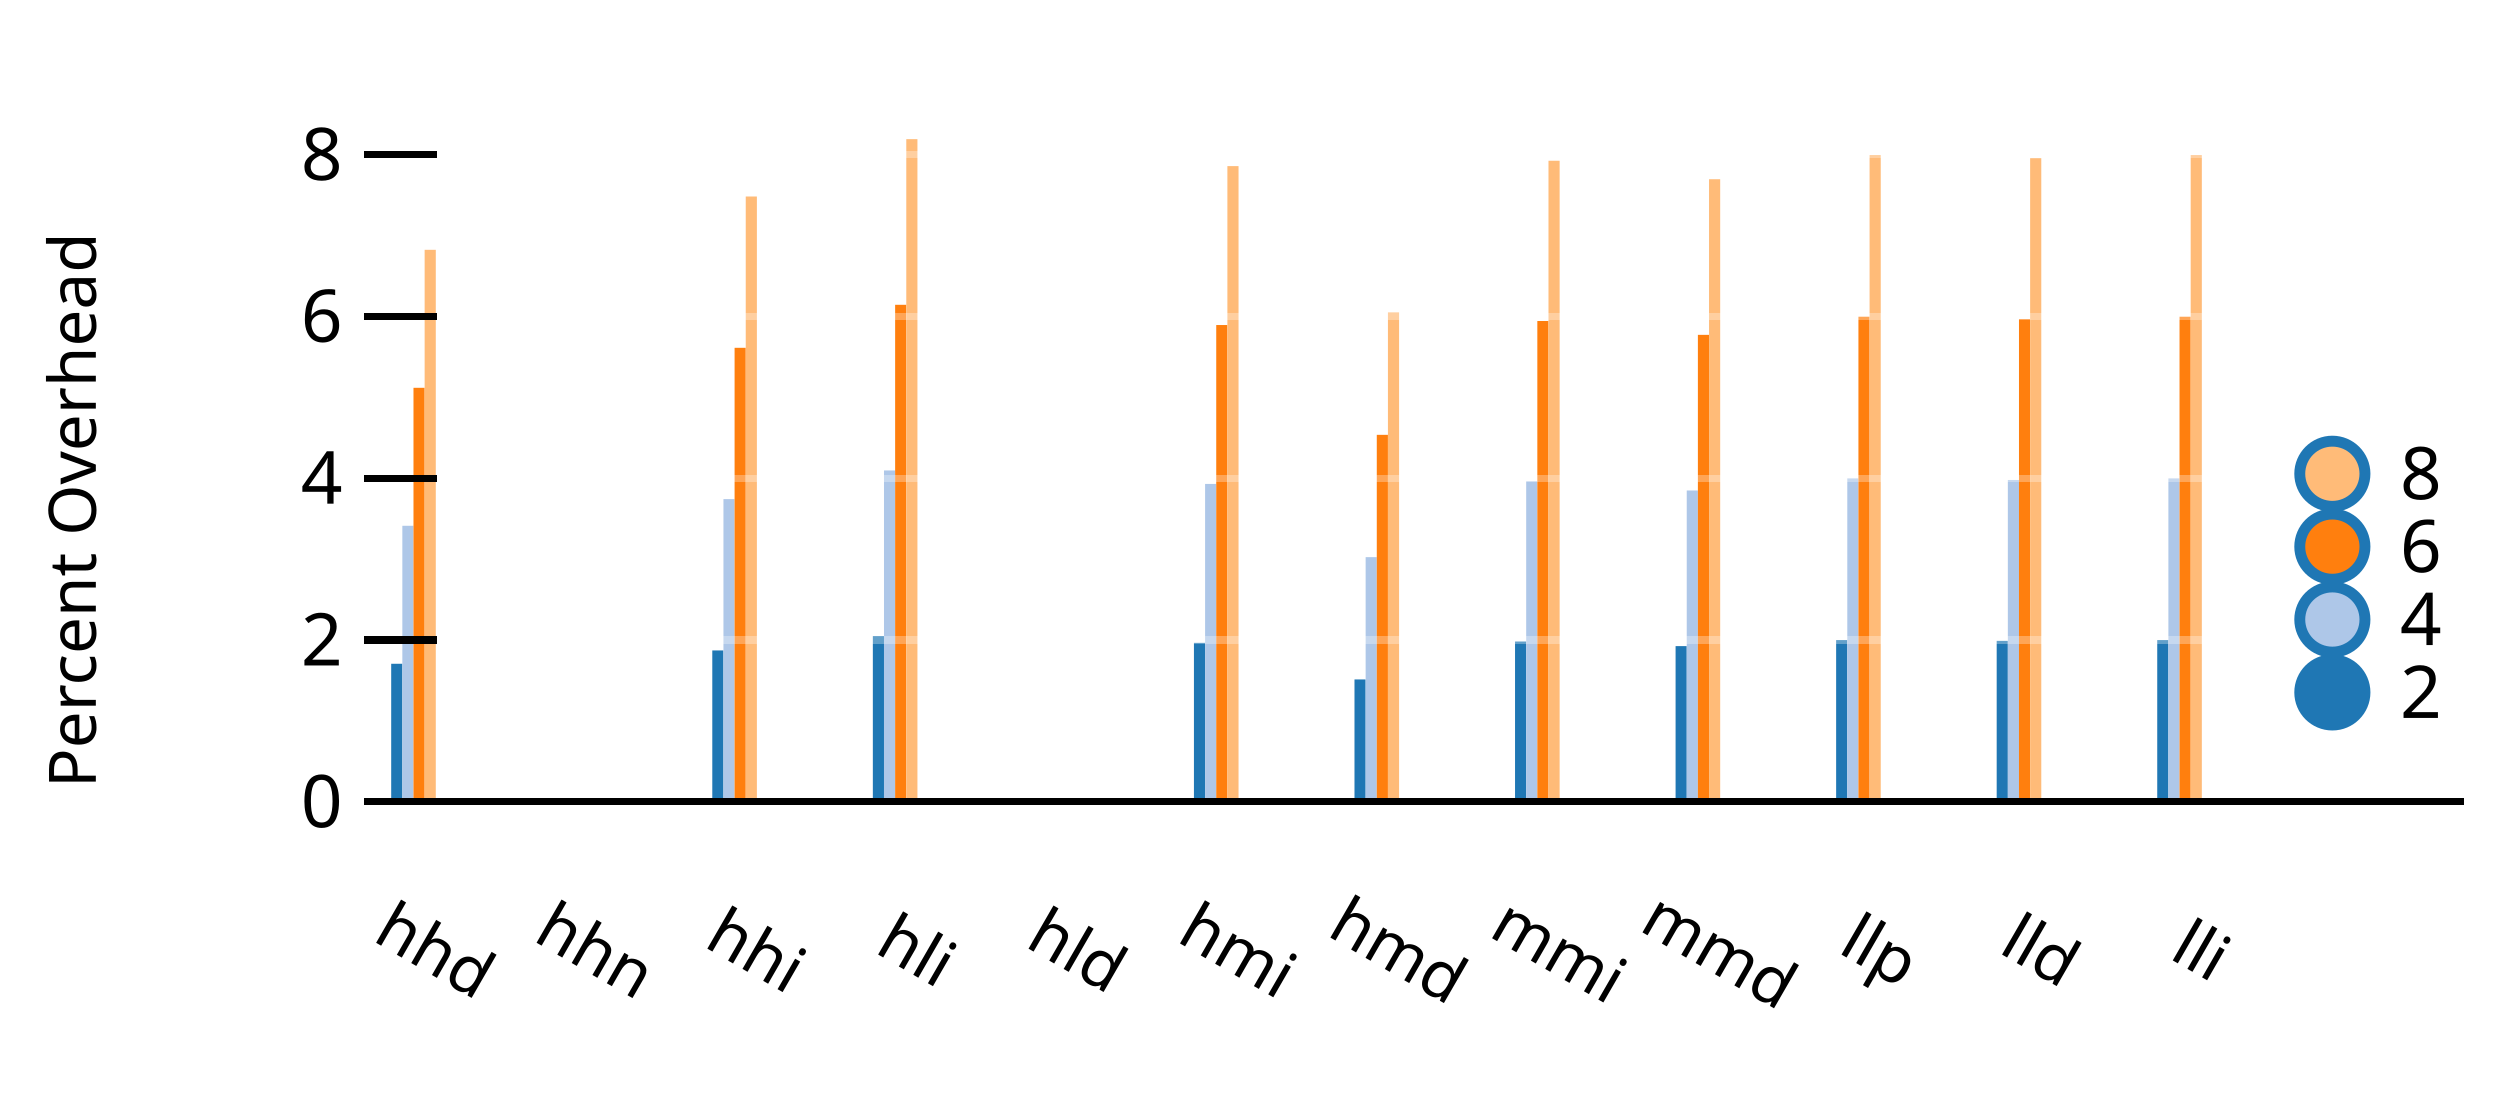
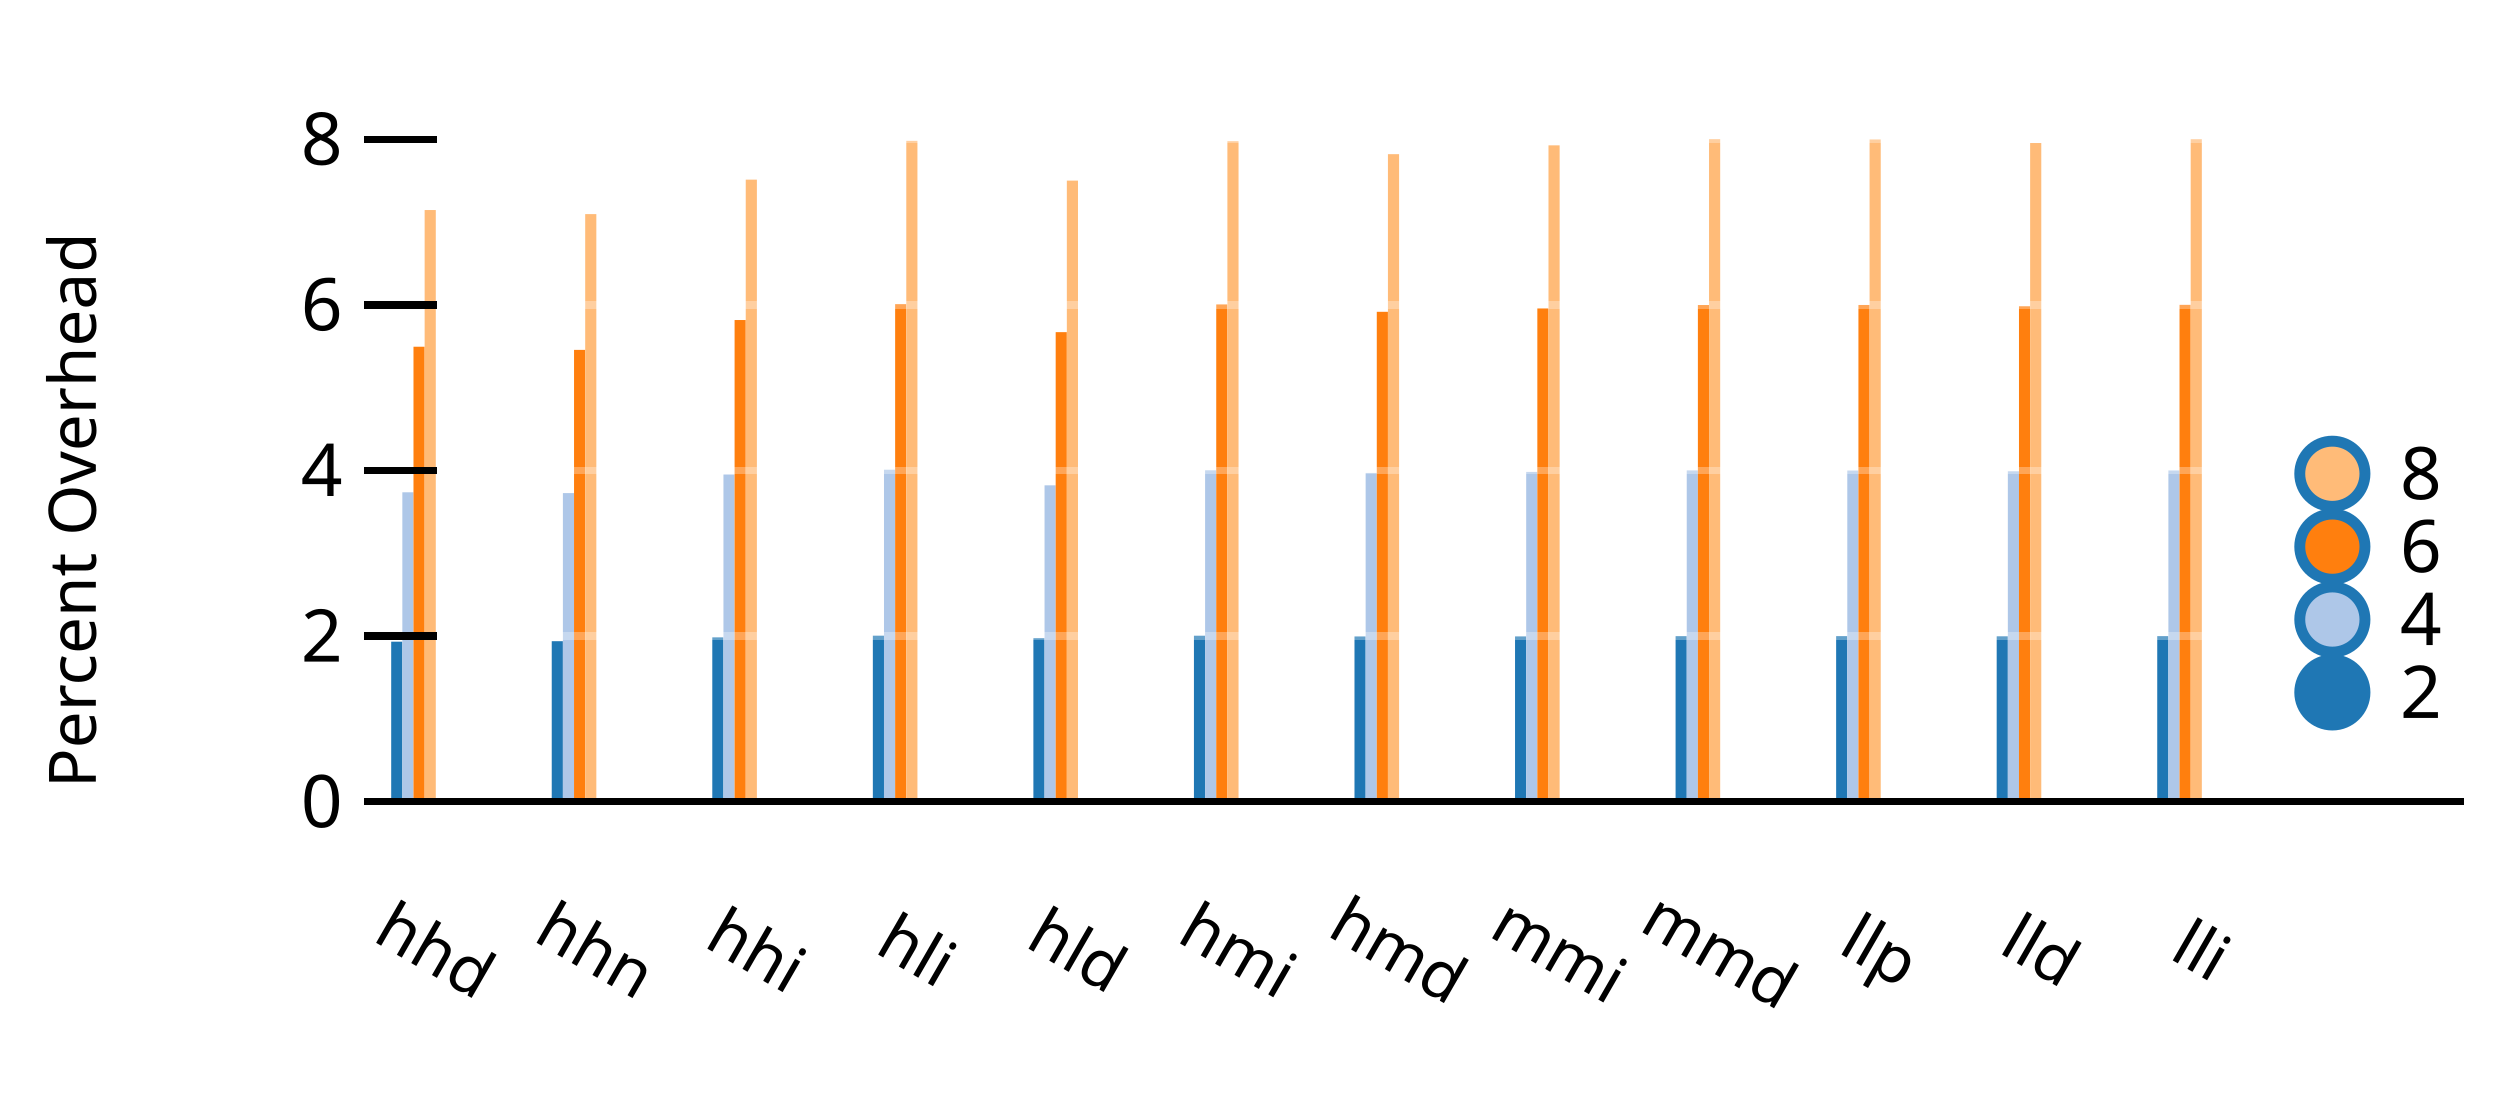
<svg xmlns="http://www.w3.org/2000/svg" font-size="10px" font-family="sans-serif" fill="none" stroke="none" stroke-width="1.5" width="343" height="150">
  <g transform="translate(50,10)">
    <g transform="translate(3.671233,0)">
-       <rect y="81.069" width="1.53" height="18.931" fill="rgb(31,119,180)" />
-       <rect x="1.53" y="62.137" width="1.53" height="37.863" fill="rgb(174,199,232)" />
-       <rect x="3.059" y="43.206" width="1.53" height="56.794" fill="rgb(255,127,14)" />
-       <rect x="4.589" y="24.275" width="1.53" height="75.725" fill="rgb(255,187,120)" />
+       <rect y="78.039" width="1.53" height="21.961" fill="rgb(31,119,180)" />
+       <rect x="1.53" y="57.541" width="1.53" height="42.459" fill="rgb(174,199,232)" />
+       <rect x="3.059" y="37.571" width="1.53" height="62.429" fill="rgb(255,127,14)" />
+       <rect x="4.589" y="18.817" width="1.53" height="81.183" fill="rgb(255,187,120)" />
    </g>
    <g transform="translate(3.671233,0)">
      <text pointer-events="none" y="3" dy=".71em" transform="translate(9.178082,115) rotate(30)" fill="rgb(0,0,0)" text-anchor="middle" style="font:9px sans-serif">hhd</text>
    </g>
    <g transform="translate(25.69863,0)">
-       <rect y="100.0" width="1.53" height="1.0e-10" fill="rgb(31,119,180)" />
-       <rect x="1.53" y="100.0" width="1.53" height="1.0e-10" fill="rgb(174,199,232)" />
-       <rect x="3.059" y="100.0" width="1.53" height="1.0e-10" fill="rgb(255,127,14)" />
-       <rect x="4.589" y="100.0" width="1.53" height="1.0e-10" fill="rgb(255,187,120)" />
+       <rect y="77.972" width="1.53" height="22.028" fill="rgb(31,119,180)" />
+       <rect x="1.53" y="57.652" width="1.53" height="42.348" fill="rgb(174,199,232)" />
+       <rect x="3.059" y="38.004" width="1.53" height="61.996" fill="rgb(255,127,14)" />
+       <rect x="4.589" y="19.376" width="1.53" height="80.624" fill="rgb(255,187,120)" />
    </g>
    <g transform="translate(25.69863,0)">
      <text pointer-events="none" y="3" dy=".71em" transform="translate(9.178082,115) rotate(30)" fill="rgb(0,0,0)" text-anchor="middle" style="font:9px sans-serif">hhn</text>
    </g>
    <g transform="translate(47.72603,0)">
-       <rect y="79.24" width="1.53" height="20.76" fill="rgb(31,119,180)" />
-       <rect x="1.53" y="58.479" width="1.53" height="41.521" fill="rgb(174,199,232)" />
-       <rect x="3.059" y="37.719" width="1.53" height="62.281" fill="rgb(255,127,14)" />
-       <rect x="4.589" y="16.959" width="1.53" height="83.041" fill="rgb(255,187,120)" />
+       <rect y="77.444" width="1.53" height="22.556" fill="rgb(31,119,180)" />
+       <rect x="1.53" y="55.102" width="1.53" height="44.898" fill="rgb(174,199,232)" />
+       <rect x="3.059" y="33.907" width="1.53" height="66.093" fill="rgb(255,127,14)" />
+       <rect x="4.589" y="14.646" width="1.53" height="85.354" fill="rgb(255,187,120)" />
    </g>
    <g transform="translate(47.72603,0)">
      <text pointer-events="none" y="3" dy=".71em" transform="translate(9.178082,115) rotate(30)" fill="rgb(0,0,0)" text-anchor="middle" style="font:9px sans-serif">hhi</text>
    </g>
    <g transform="translate(69.75342,0)">
-       <rect y="77.273" width="1.53" height="22.727" fill="rgb(31,119,180)" />
-       <rect x="1.53" y="54.545" width="1.53" height="45.455" fill="rgb(174,199,232)" />
-       <rect x="3.059" y="31.818" width="1.53" height="68.182" fill="rgb(255,127,14)" />
-       <rect x="4.589" y="9.091" width="1.53" height="90.909" fill="rgb(255,187,120)" />
+       <rect y="77.215" width="1.53" height="22.785" fill="rgb(31,119,180)" />
+       <rect x="1.53" y="54.444" width="1.53" height="45.556" fill="rgb(174,199,232)" />
+       <rect x="3.059" y="31.729" width="1.53" height="68.271" fill="rgb(255,127,14)" />
+       <rect x="4.589" y="9.323" width="1.53" height="90.677" fill="rgb(255,187,120)" />
    </g>
    <g transform="translate(69.75342,0)">
      <text pointer-events="none" y="3" dy=".71em" transform="translate(9.178082,115) rotate(30)" fill="rgb(0,0,0)" text-anchor="middle" style="font:9px sans-serif">hli</text>
    </g>
    <g transform="translate(91.78082,0)">
-       <rect y="100.0" width="1.53" height="1.0e-10" fill="rgb(31,119,180)" />
-       <rect x="1.53" y="100.0" width="1.53" height="1.0e-10" fill="rgb(174,199,232)" />
-       <rect x="3.059" y="100.0" width="1.53" height="1.0e-10" fill="rgb(255,127,14)" />
-       <rect x="4.589" y="100.0" width="1.53" height="1.0e-10" fill="rgb(255,187,120)" />
+       <rect y="77.561" width="1.53" height="22.439" fill="rgb(31,119,180)" />
+       <rect x="1.53" y="56.587" width="1.53" height="43.413" fill="rgb(174,199,232)" />
+       <rect x="3.059" y="35.57" width="1.53" height="64.43" fill="rgb(255,127,14)" />
+       <rect x="4.589" y="14.78" width="1.53" height="85.22" fill="rgb(255,187,120)" />
    </g>
    <g transform="translate(91.78082,0)">
      <text pointer-events="none" y="3" dy=".71em" transform="translate(9.178082,115) rotate(30)" fill="rgb(0,0,0)" text-anchor="middle" style="font:9px sans-serif">hld</text>
    </g>
    <g transform="translate(113.8082,0)">
-       <rect y="78.198" width="1.53" height="21.802" fill="rgb(31,119,180)" />
-       <rect x="1.53" y="56.395" width="1.53" height="43.605" fill="rgb(174,199,232)" />
-       <rect x="3.059" y="34.593" width="1.53" height="65.407" fill="rgb(255,127,14)" />
-       <rect x="4.589" y="12.79" width="1.53" height="87.21" fill="rgb(255,187,120)" />
+       <rect y="77.219" width="1.53" height="22.781" fill="rgb(31,119,180)" />
+       <rect x="1.53" y="54.523" width="1.53" height="45.477" fill="rgb(174,199,232)" />
+       <rect x="3.059" y="31.767" width="1.53" height="68.233" fill="rgb(255,127,14)" />
+       <rect x="4.589" y="9.371" width="1.53" height="90.629" fill="rgb(255,187,120)" />
    </g>
    <g transform="translate(113.8082,0)">
      <text pointer-events="none" y="3" dy=".71em" transform="translate(9.178082,115) rotate(30)" fill="rgb(0,0,0)" text-anchor="middle" style="font:9px sans-serif">hmi</text>
    </g>
    <g transform="translate(135.8356,0)">
-       <rect y="83.22" width="1.53" height="16.78" fill="rgb(31,119,180)" />
-       <rect x="1.53" y="66.44" width="1.53" height="33.56" fill="rgb(174,199,232)" />
-       <rect x="3.059" y="49.66" width="1.53" height="50.34" fill="rgb(255,127,14)" />
-       <rect x="4.589" y="32.881" width="1.53" height="67.119" fill="rgb(255,187,120)" />
+       <rect y="77.32" width="1.53" height="22.68" fill="rgb(31,119,180)" />
+       <rect x="1.53" y="54.888" width="1.53" height="45.112" fill="rgb(174,199,232)" />
+       <rect x="3.059" y="32.78" width="1.53" height="67.22" fill="rgb(255,127,14)" />
+       <rect x="4.589" y="11.152" width="1.53" height="88.848" fill="rgb(255,187,120)" />
    </g>
    <g transform="translate(135.8356,0)">
      <text pointer-events="none" y="3" dy=".71em" transform="translate(9.178082,115) rotate(30)" fill="rgb(0,0,0)" text-anchor="middle" style="font:9px sans-serif">hmd</text>
    </g>
    <g transform="translate(157.863,0)">
-       <rect y="78.014" width="1.53" height="21.986" fill="rgb(31,119,180)" />
-       <rect x="1.53" y="56.028" width="1.53" height="43.972" fill="rgb(174,199,232)" />
-       <rect x="3.059" y="34.041" width="1.53" height="65.959" fill="rgb(255,127,14)" />
-       <rect x="4.589" y="12.055" width="1.53" height="87.945" fill="rgb(255,187,120)" />
+       <rect y="77.315" width="1.53" height="22.685" fill="rgb(31,119,180)" />
+       <rect x="1.53" y="54.746" width="1.53" height="45.254" fill="rgb(174,199,232)" />
+       <rect x="3.059" y="32.29" width="1.53" height="67.71" fill="rgb(255,127,14)" />
+       <rect x="4.589" y="9.941" width="1.53" height="90.059" fill="rgb(255,187,120)" />
    </g>
    <g transform="translate(157.863,0)">
      <text pointer-events="none" y="3" dy=".71em" transform="translate(9.178082,115) rotate(30)" fill="rgb(0,0,0)" text-anchor="middle" style="font:9px sans-serif">mmi</text>
    </g>
    <g transform="translate(179.8904,0)">
-       <rect y="78.647" width="1.53" height="21.353" fill="rgb(31,119,180)" />
-       <rect x="1.53" y="57.295" width="1.53" height="42.705" fill="rgb(174,199,232)" />
-       <rect x="3.059" y="35.942" width="1.53" height="64.058" fill="rgb(255,127,14)" />
-       <rect x="4.589" y="14.59" width="1.53" height="85.41" fill="rgb(255,187,120)" />
+       <rect y="77.28" width="1.53" height="22.72" fill="rgb(31,119,180)" />
+       <rect x="1.53" y="54.538" width="1.53" height="45.462" fill="rgb(174,199,232)" />
+       <rect x="3.059" y="31.848" width="1.53" height="68.152" fill="rgb(255,127,14)" />
+       <rect x="4.589" y="9.091" width="1.53" height="90.909" fill="rgb(255,187,120)" />
    </g>
    <g transform="translate(179.8904,0)">
      <text pointer-events="none" y="3" dy=".71em" transform="translate(9.178082,115) rotate(30)" fill="rgb(0,0,0)" text-anchor="middle" style="font:9px sans-serif">mmd</text>
    </g>
    <g transform="translate(201.9178,0)">
-       <rect y="77.818" width="1.53" height="22.182" fill="rgb(31,119,180)" />
-       <rect x="1.53" y="55.636" width="1.53" height="44.364" fill="rgb(174,199,232)" />
-       <rect x="3.059" y="33.453" width="1.53" height="66.547" fill="rgb(255,127,14)" />
-       <rect x="4.589" y="11.271" width="1.53" height="88.729" fill="rgb(255,187,120)" />
+       <rect y="77.276" width="1.53" height="22.724" fill="rgb(31,119,180)" />
+       <rect x="1.53" y="54.556" width="1.53" height="45.444" fill="rgb(174,199,232)" />
+       <rect x="3.059" y="31.842" width="1.53" height="68.158" fill="rgb(255,127,14)" />
+       <rect x="4.589" y="9.133" width="1.53" height="90.867" fill="rgb(255,187,120)" />
    </g>
    <g transform="translate(201.9178,0)">
      <text pointer-events="none" y="3" dy=".71em" transform="translate(9.178082,115) rotate(30)" fill="rgb(0,0,0)" text-anchor="middle" style="font:9px sans-serif">llp</text>
    </g>
    <g transform="translate(223.9452,0)">
-       <rect y="77.926" width="1.53" height="22.074" fill="rgb(31,119,180)" />
-       <rect x="1.53" y="55.852" width="1.53" height="44.148" fill="rgb(174,199,232)" />
-       <rect x="3.059" y="33.777" width="1.53" height="66.223" fill="rgb(255,127,14)" />
-       <rect x="4.589" y="11.703" width="1.53" height="88.297" fill="rgb(255,187,120)" />
+       <rect y="77.3" width="1.53" height="22.7" fill="rgb(31,119,180)" />
+       <rect x="1.53" y="54.657" width="1.53" height="45.343" fill="rgb(174,199,232)" />
+       <rect x="3.059" y="32.019" width="1.53" height="67.981" fill="rgb(255,127,14)" />
+       <rect x="4.589" y="9.623" width="1.53" height="90.377" fill="rgb(255,187,120)" />
    </g>
    <g transform="translate(223.9452,0)">
      <text pointer-events="none" y="3" dy=".71em" transform="translate(9.178082,115) rotate(30)" fill="rgb(0,0,0)" text-anchor="middle" style="font:9px sans-serif">lld</text>
    </g>
    <g transform="translate(245.9726,0)">
-       <rect y="77.818" width="1.53" height="22.182" fill="rgb(31,119,180)" />
-       <rect x="1.53" y="55.636" width="1.53" height="44.364" fill="rgb(174,199,232)" />
-       <rect x="3.059" y="33.454" width="1.53" height="66.546" fill="rgb(255,127,14)" />
-       <rect x="4.589" y="11.272" width="1.53" height="88.728" fill="rgb(255,187,120)" />
+       <rect y="77.277" width="1.53" height="22.723" fill="rgb(31,119,180)" />
+       <rect x="1.53" y="54.548" width="1.53" height="45.452" fill="rgb(174,199,232)" />
+       <rect x="3.059" y="31.824" width="1.53" height="68.176" fill="rgb(255,127,14)" />
+       <rect x="4.589" y="9.099" width="1.53" height="90.901" fill="rgb(255,187,120)" />
    </g>
    <g transform="translate(245.9726,0)">
      <text pointer-events="none" y="3" dy=".71em" transform="translate(9.178082,115) rotate(30)" fill="rgb(0,0,0)" text-anchor="middle" style="font:9px sans-serif">lli</text>
    </g>
  </g>
  <g transform="translate(50,10)">
    <text pointer-events="none" dy=".35em" transform="translate(-40,60.0) rotate(-90.0)" fill="rgb(0,0,0)" text-anchor="middle" style="font:9px sans-serif">Percent Overhead</text>
  </g>
  <g transform="translate(50,10)">
    <line shape-rendering="crispEdges" x1="0" y1="100.0" x2="288" y2="100.0" stroke="rgb(0,0,0)" stroke-width="1" />
-     <line shape-rendering="crispEdges" x1="0" y1="77.801" x2="288" y2="77.801" stroke="rgb(255,255,255)" stroke-opacity="0.3" stroke-width="1" />
-     <line shape-rendering="crispEdges" x1="0" y1="55.602" x2="288" y2="55.602" stroke="rgb(255,255,255)" stroke-opacity="0.3" stroke-width="1" />
-     <line shape-rendering="crispEdges" x1="0" y1="33.402" x2="288" y2="33.402" stroke="rgb(255,255,255)" stroke-opacity="0.3" stroke-width="1" />
-     <line shape-rendering="crispEdges" x1="0" y1="11.203" x2="288" y2="11.203" stroke="rgb(255,255,255)" stroke-opacity="0.3" stroke-width="1" />
+     <line shape-rendering="crispEdges" x1="0" y1="77.276" x2="288" y2="77.276" stroke="rgb(255,255,255)" stroke-opacity="0.3" stroke-width="1" />
+     <line shape-rendering="crispEdges" x1="0" y1="54.551" x2="288" y2="54.551" stroke="rgb(255,255,255)" stroke-opacity="0.3" stroke-width="1" />
+     <line shape-rendering="crispEdges" x1="0" y1="31.827" x2="288" y2="31.827" stroke="rgb(255,255,255)" stroke-opacity="0.3" stroke-width="1" />
+     <line shape-rendering="crispEdges" x1="0" y1="9.102" x2="288" y2="9.102" stroke="rgb(255,255,255)" stroke-opacity="0.3" stroke-width="1" />
  </g>
  <g transform="translate(50,10)">
    <line shape-rendering="crispEdges" x1="0" y1="100.0" x2="10" y2="100.0" stroke="rgb(0,0,0)" stroke-width="1" />
-     <line shape-rendering="crispEdges" x1="0" y1="77.801" x2="10" y2="77.801" stroke="rgb(0,0,0)" stroke-width="1" />
-     <line shape-rendering="crispEdges" x1="0" y1="55.602" x2="10" y2="55.602" stroke="rgb(0,0,0)" stroke-width="1" />
-     <line shape-rendering="crispEdges" x1="0" y1="33.402" x2="10" y2="33.402" stroke="rgb(0,0,0)" stroke-width="1" />
-     <line shape-rendering="crispEdges" x1="0" y1="11.203" x2="10" y2="11.203" stroke="rgb(0,0,0)" stroke-width="1" />
+     <line shape-rendering="crispEdges" x1="0" y1="77.276" x2="10" y2="77.276" stroke="rgb(0,0,0)" stroke-width="1" />
+     <line shape-rendering="crispEdges" x1="0" y1="54.551" x2="10" y2="54.551" stroke="rgb(0,0,0)" stroke-width="1" />
+     <line shape-rendering="crispEdges" x1="0" y1="31.827" x2="10" y2="31.827" stroke="rgb(0,0,0)" stroke-width="1" />
+     <line shape-rendering="crispEdges" x1="0" y1="9.102" x2="10" y2="9.102" stroke="rgb(0,0,0)" stroke-width="1" />
  </g>
  <g transform="translate(50,10)">
    <text pointer-events="none" x="-3" dy=".35em" transform="translate(0,100.0)" fill="rgb(0,0,0)" text-anchor="end">0</text>
-     <text pointer-events="none" x="-3" dy=".35em" transform="translate(0,77.80075)" fill="rgb(0,0,0)" text-anchor="end">2</text>
-     <text pointer-events="none" x="-3" dy=".35em" transform="translate(0,55.6015)" fill="rgb(0,0,0)" text-anchor="end">4</text>
-     <text pointer-events="none" x="-3" dy=".35em" transform="translate(0,33.40225)" fill="rgb(0,0,0)" text-anchor="end">6</text>
-     <text pointer-events="none" x="-3" dy=".35em" transform="translate(0,11.203)" fill="rgb(0,0,0)" text-anchor="end">8</text>
+     <text pointer-events="none" x="-3" dy=".35em" transform="translate(0,77.27559)" fill="rgb(0,0,0)" text-anchor="end">2</text>
+     <text pointer-events="none" x="-3" dy=".35em" transform="translate(0,54.55118)" fill="rgb(0,0,0)" text-anchor="end">4</text>
+     <text pointer-events="none" x="-3" dy=".35em" transform="translate(0,31.82677)" fill="rgb(0,0,0)" text-anchor="end">6</text>
+     <text pointer-events="none" x="-3" dy=".35em" transform="translate(0,9.102355)" fill="rgb(0,0,0)" text-anchor="end">8</text>
  </g>
  <g transform="translate(50,10)">
    <circle fill="rgb(31,119,180)" stroke="rgb(31,119,180)" cx="270" cy="85" r="4.472" />
    <circle fill="rgb(174,199,232)" stroke="rgb(31,119,180)" cx="270" cy="75" r="4.472" />
    <circle fill="rgb(255,127,14)" stroke="rgb(31,119,180)" cx="270" cy="65" r="4.472" />
    <circle fill="rgb(255,187,120)" stroke="rgb(31,119,180)" cx="270" cy="55" r="4.472" />
  </g>
  <g transform="translate(50,10)">
    <text pointer-events="none" x="-3" dy=".35em" transform="translate(288,85)" fill="rgb(0,0,0)" text-anchor="end">2</text>
    <text pointer-events="none" x="-3" dy=".35em" transform="translate(288,75)" fill="rgb(0,0,0)" text-anchor="end">4</text>
    <text pointer-events="none" x="-3" dy=".35em" transform="translate(288,65)" fill="rgb(0,0,0)" text-anchor="end">6</text>
    <text pointer-events="none" x="-3" dy=".35em" transform="translate(288,55)" fill="rgb(0,0,0)" text-anchor="end">8</text>
  </g>
</svg>
